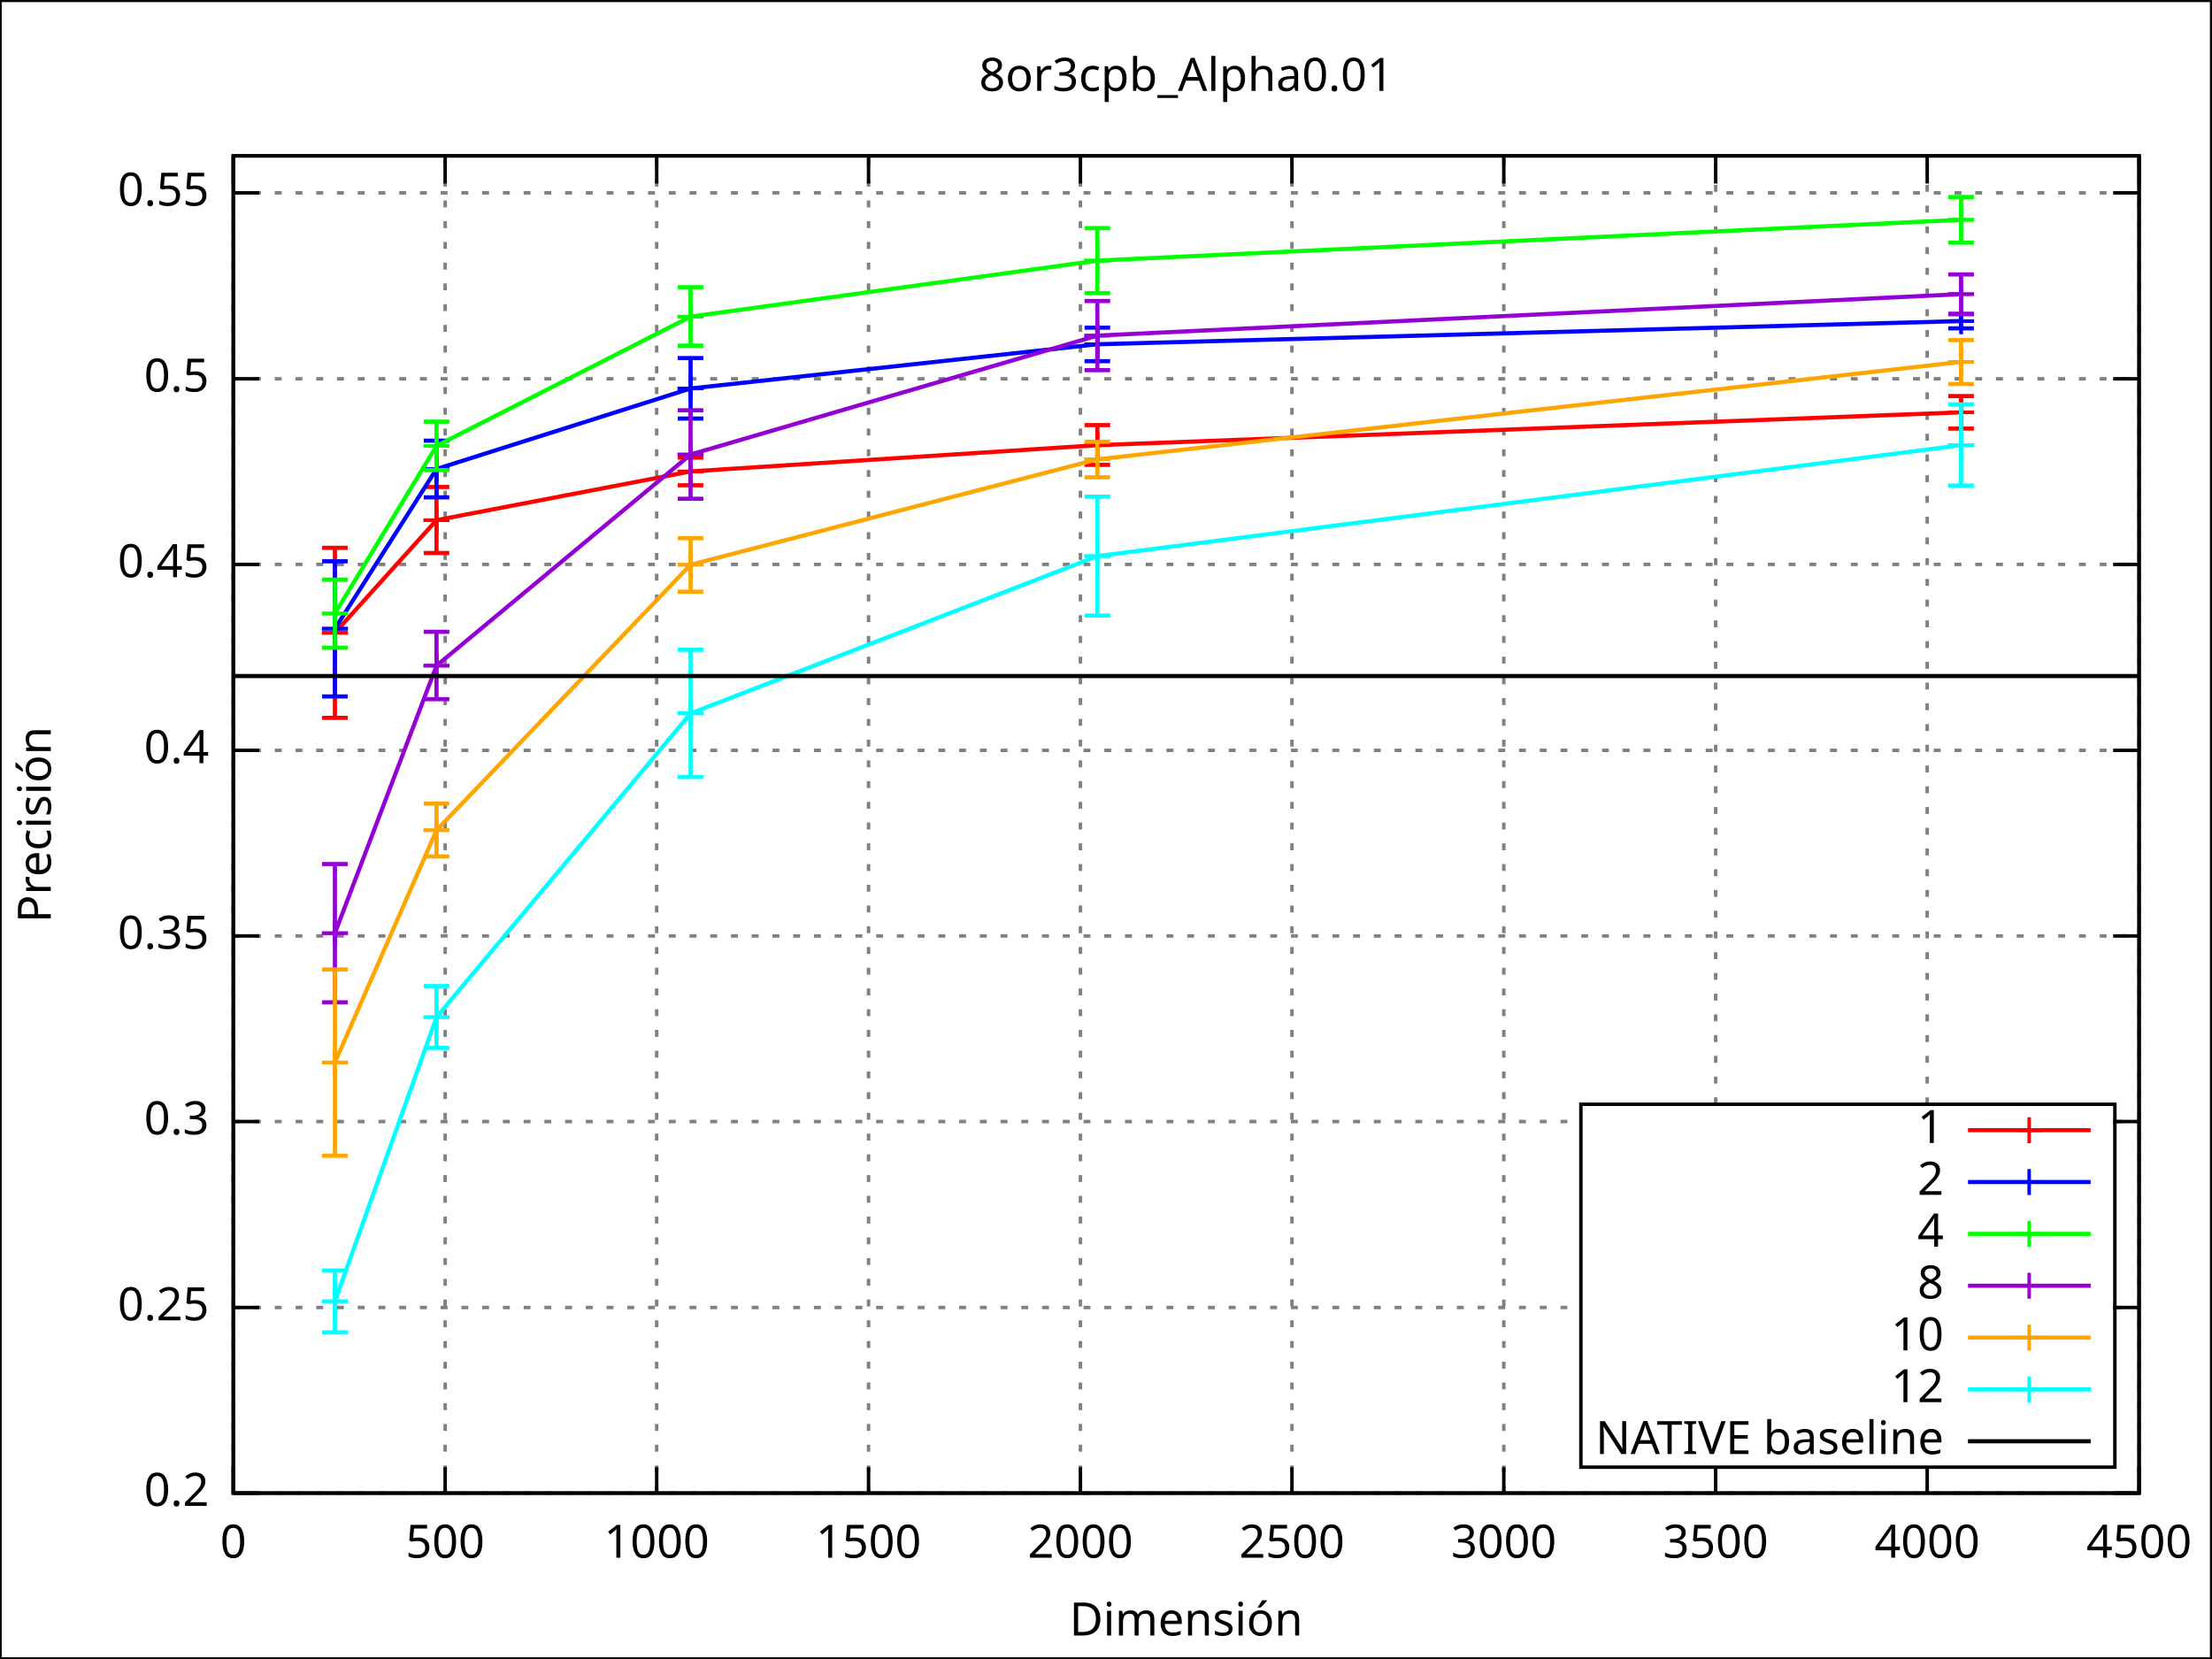
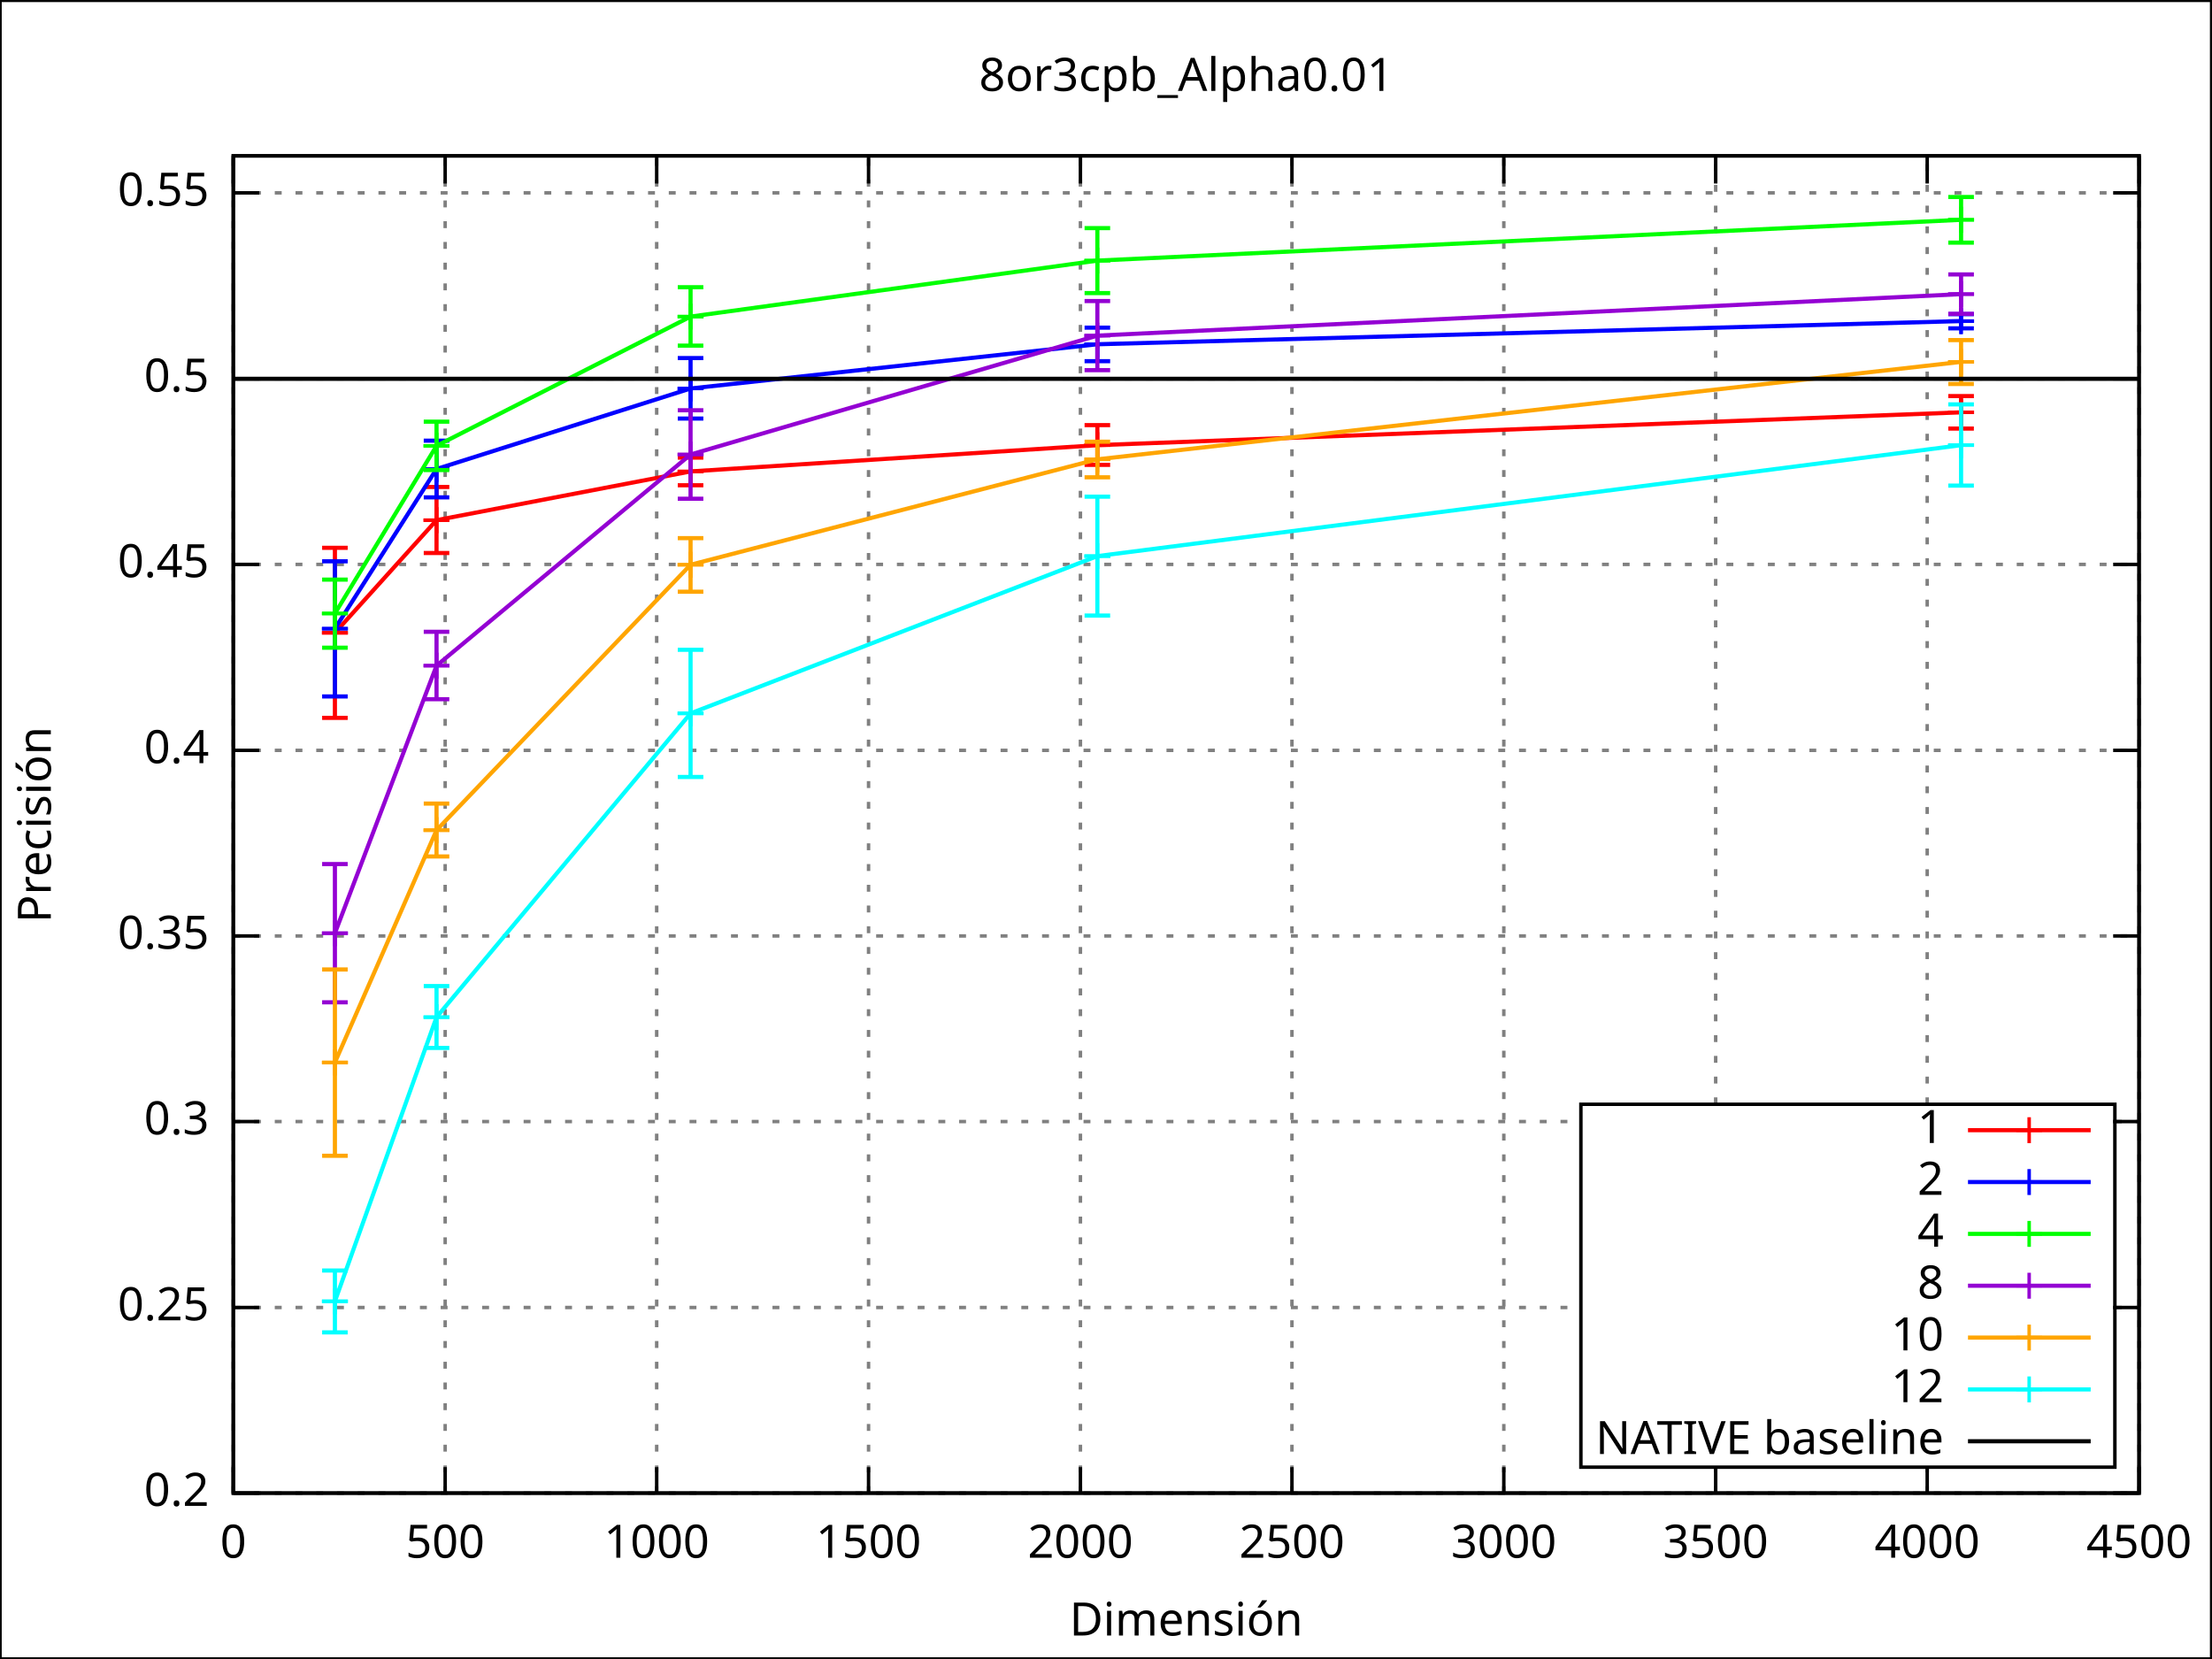
<svg xmlns="http://www.w3.org/2000/svg" xmlns:xlink="http://www.w3.org/1999/xlink" width="640" height="480" viewBox="0 0 640 480">
  <g id="gnuplot_canvas">
    <rect x="0" y="0" width="640" height="480" fill="none" />
    <defs>
      <circle id="gpDot" r="0.5" stroke-width="0.5" />
      <path id="gpPt0" stroke-width="0.267" stroke="currentColor" d="M-1,0 h2 M0,-1 v2" />
      <path id="gpPt1" stroke-width="0.267" stroke="currentColor" d="M-1,-1 L1,1 M1,-1 L-1,1" />
      <path id="gpPt2" stroke-width="0.267" stroke="currentColor" d="M-1,0 L1,0 M0,-1 L0,1 M-1,-1 L1,1 M-1,1 L1,-1" />
      <rect id="gpPt3" stroke-width="0.267" stroke="currentColor" x="-1" y="-1" width="2" height="2" />
      <rect id="gpPt4" stroke-width="0.267" stroke="currentColor" fill="currentColor" x="-1" y="-1" width="2" height="2" />
      <circle id="gpPt5" stroke-width="0.267" stroke="currentColor" cx="0" cy="0" r="1" />
      <use xlink:href="#gpPt5" id="gpPt6" fill="currentColor" stroke="none" />
      <path id="gpPt7" stroke-width="0.267" stroke="currentColor" d="M0,-1.33 L-1.33,0.67 L1.33,0.67 z" />
      <use xlink:href="#gpPt7" id="gpPt8" fill="currentColor" stroke="none" />
      <use xlink:href="#gpPt7" id="gpPt9" stroke="currentColor" transform="rotate(180)" />
      <use xlink:href="#gpPt9" id="gpPt10" fill="currentColor" stroke="none" />
      <use xlink:href="#gpPt3" id="gpPt11" stroke="currentColor" transform="rotate(45)" />
      <use xlink:href="#gpPt11" id="gpPt12" fill="currentColor" stroke="none" />
    </defs>
    <g style="fill:none; color:white; stroke:currentColor; stroke-width:1.00; stroke-linecap:butt; stroke-linejoin:miter">
</g>
    <g style="fill:none; color:black; stroke:currentColor; stroke-width:1.00; stroke-linecap:butt; stroke-linejoin:miter">
      <g style="stroke:none; shape-rendering:crispEdges">
        <polygon fill="rgb(255, 255, 255)" points="0.0,480.0 639.9,480.0 639.9,0.1 0.0,0.1 " />
      </g>
      <path stroke="black" d="M0.0,480.0 L0.0,0.1 L639.9,0.1 L639.9,480.0 L0.0,480.0  h0.01" />
    </g>
    <g style="fill:none; color:gray; stroke:currentColor; stroke-width:1.00; stroke-linecap:butt; stroke-linejoin:miter">
      <path stroke="gray" stroke-dasharray=" 2,4" class="gridline" d="M67.5,432.0 L618.9,432.0  h0.01" />
    </g>
    <g style="fill:none; color:black; stroke:currentColor; stroke-width:1.00; stroke-linecap:butt; stroke-linejoin:miter">
      <path stroke="black" d="M67.5,432.0 L75.0,432.0 M618.9,432.0 L611.4,432.0  h0.01" />
      <g transform="translate(60.5,435.7)" style="stroke:none; fill:black; font-family:Verdana; font-size:10.00pt; text-anchor:end">
        <text> 0.2</text>
      </g>
    </g>
    <g style="fill:none; color:gray; stroke:currentColor; stroke-width:1.00; stroke-linecap:butt; stroke-linejoin:miter">
      <path stroke="gray" stroke-dasharray=" 2,4" class="gridline" d="M67.5,378.3 L457.4,378.3 M611.9,378.3 L618.9,378.3  h0.01" />
    </g>
    <g style="fill:none; color:black; stroke:currentColor; stroke-width:1.00; stroke-linecap:butt; stroke-linejoin:miter">
      <path stroke="black" d="M67.5,378.3 L75.0,378.3 M618.9,378.3 L611.4,378.3  h0.01" />
      <g transform="translate(60.5,382.0)" style="stroke:none; fill:black; font-family:Verdana; font-size:10.00pt; text-anchor:end">
        <text> 0.25</text>
      </g>
    </g>
    <g style="fill:none; color:gray; stroke:currentColor; stroke-width:1.00; stroke-linecap:butt; stroke-linejoin:miter">
      <path stroke="gray" stroke-dasharray=" 2,4" class="gridline" d="M67.5,324.5 L457.4,324.5 M611.9,324.5 L618.9,324.5  h0.01" />
    </g>
    <g style="fill:none; color:black; stroke:currentColor; stroke-width:1.00; stroke-linecap:butt; stroke-linejoin:miter">
      <path stroke="black" d="M67.5,324.5 L75.0,324.5 M618.9,324.5 L611.4,324.5  h0.01" />
      <g transform="translate(60.5,328.2)" style="stroke:none; fill:black; font-family:Verdana; font-size:10.00pt; text-anchor:end">
        <text> 0.3</text>
      </g>
    </g>
    <g style="fill:none; color:gray; stroke:currentColor; stroke-width:1.00; stroke-linecap:butt; stroke-linejoin:miter">
      <path stroke="gray" stroke-dasharray=" 2,4" class="gridline" d="M67.5,270.8 L618.9,270.8  h0.01" />
    </g>
    <g style="fill:none; color:black; stroke:currentColor; stroke-width:1.00; stroke-linecap:butt; stroke-linejoin:miter">
      <path stroke="black" d="M67.5,270.8 L75.0,270.8 M618.9,270.8 L611.4,270.8  h0.01" />
      <g transform="translate(60.5,274.5)" style="stroke:none; fill:black; font-family:Verdana; font-size:10.00pt; text-anchor:end">
        <text> 0.35</text>
      </g>
    </g>
    <g style="fill:none; color:gray; stroke:currentColor; stroke-width:1.00; stroke-linecap:butt; stroke-linejoin:miter">
      <path stroke="gray" stroke-dasharray=" 2,4" class="gridline" d="M67.5,217.1 L618.9,217.1  h0.01" />
    </g>
    <g style="fill:none; color:black; stroke:currentColor; stroke-width:1.00; stroke-linecap:butt; stroke-linejoin:miter">
      <path stroke="black" d="M67.5,217.1 L75.0,217.1 M618.9,217.1 L611.4,217.1  h0.01" />
      <g transform="translate(60.5,220.8)" style="stroke:none; fill:black; font-family:Verdana; font-size:10.00pt; text-anchor:end">
        <text> 0.4</text>
      </g>
    </g>
    <g style="fill:none; color:gray; stroke:currentColor; stroke-width:1.00; stroke-linecap:butt; stroke-linejoin:miter">
      <path stroke="gray" stroke-dasharray=" 2,4" class="gridline" d="M67.5,163.3 L618.9,163.3  h0.01" />
    </g>
    <g style="fill:none; color:black; stroke:currentColor; stroke-width:1.00; stroke-linecap:butt; stroke-linejoin:miter">
      <path stroke="black" d="M67.5,163.3 L75.0,163.3 M618.9,163.3 L611.4,163.3  h0.01" />
      <g transform="translate(60.5,167.0)" style="stroke:none; fill:black; font-family:Verdana; font-size:10.00pt; text-anchor:end">
        <text> 0.45</text>
      </g>
    </g>
    <g style="fill:none; color:gray; stroke:currentColor; stroke-width:1.00; stroke-linecap:butt; stroke-linejoin:miter">
      <path stroke="gray" stroke-dasharray=" 2,4" class="gridline" d="M67.5,109.6 L618.9,109.6  h0.01" />
    </g>
    <g style="fill:none; color:black; stroke:currentColor; stroke-width:1.00; stroke-linecap:butt; stroke-linejoin:miter">
      <path stroke="black" d="M67.5,109.6 L75.0,109.6 M618.9,109.6 L611.4,109.6  h0.01" />
      <g transform="translate(60.5,113.3)" style="stroke:none; fill:black; font-family:Verdana; font-size:10.00pt; text-anchor:end">
        <text> 0.5</text>
      </g>
    </g>
    <g style="fill:none; color:gray; stroke:currentColor; stroke-width:1.00; stroke-linecap:butt; stroke-linejoin:miter">
      <path stroke="gray" stroke-dasharray=" 2,4" class="gridline" d="M67.5,55.8 L618.9,55.8  h0.01" />
    </g>
    <g style="fill:none; color:black; stroke:currentColor; stroke-width:1.00; stroke-linecap:butt; stroke-linejoin:miter">
      <path stroke="black" d="M67.5,55.8 L75.0,55.8 M618.9,55.8 L611.4,55.8  h0.01" />
      <g transform="translate(60.5,59.5)" style="stroke:none; fill:black; font-family:Verdana; font-size:10.00pt; text-anchor:end">
        <text> 0.55</text>
      </g>
    </g>
    <g style="fill:none; color:gray; stroke:currentColor; stroke-width:1.00; stroke-linecap:butt; stroke-linejoin:miter">
      <path stroke="gray" stroke-dasharray=" 2,4" class="gridline" d="M67.5,432.0 L67.5,45.1  h0.01" />
    </g>
    <g style="fill:none; color:black; stroke:currentColor; stroke-width:1.00; stroke-linecap:butt; stroke-linejoin:miter">
      <path stroke="black" d="M67.5,432.0 L67.5,424.5 M67.5,45.1 L67.5,52.6  h0.01" />
      <g transform="translate(67.5,450.7)" style="stroke:none; fill:black; font-family:Verdana; font-size:10.00pt; text-anchor:middle">
        <text> 0</text>
      </g>
    </g>
    <g style="fill:none; color:gray; stroke:currentColor; stroke-width:1.00; stroke-linecap:butt; stroke-linejoin:miter">
      <path stroke="gray" stroke-dasharray=" 2,4" class="gridline" d="M128.8,432.0 L128.8,45.1  h0.01" />
    </g>
    <g style="fill:none; color:black; stroke:currentColor; stroke-width:1.00; stroke-linecap:butt; stroke-linejoin:miter">
      <path stroke="black" d="M128.8,432.0 L128.8,424.5 M128.8,45.1 L128.8,52.6  h0.01" />
      <g transform="translate(128.8,450.7)" style="stroke:none; fill:black; font-family:Verdana; font-size:10.00pt; text-anchor:middle">
        <text> 500</text>
      </g>
    </g>
    <g style="fill:none; color:gray; stroke:currentColor; stroke-width:1.00; stroke-linecap:butt; stroke-linejoin:miter">
      <path stroke="gray" stroke-dasharray=" 2,4" class="gridline" d="M190.0,432.0 L190.0,45.1  h0.01" />
    </g>
    <g style="fill:none; color:black; stroke:currentColor; stroke-width:1.00; stroke-linecap:butt; stroke-linejoin:miter">
      <path stroke="black" d="M190.0,432.0 L190.0,424.5 M190.0,45.1 L190.0,52.6  h0.01" />
      <g transform="translate(190.0,450.7)" style="stroke:none; fill:black; font-family:Verdana; font-size:10.00pt; text-anchor:middle">
        <text> 1000</text>
      </g>
    </g>
    <g style="fill:none; color:gray; stroke:currentColor; stroke-width:1.00; stroke-linecap:butt; stroke-linejoin:miter">
      <path stroke="gray" stroke-dasharray=" 2,4" class="gridline" d="M251.3,432.0 L251.3,45.1  h0.01" />
    </g>
    <g style="fill:none; color:black; stroke:currentColor; stroke-width:1.00; stroke-linecap:butt; stroke-linejoin:miter">
      <path stroke="black" d="M251.3,432.0 L251.3,424.5 M251.3,45.1 L251.3,52.6  h0.01" />
      <g transform="translate(251.3,450.7)" style="stroke:none; fill:black; font-family:Verdana; font-size:10.00pt; text-anchor:middle">
        <text> 1500</text>
      </g>
    </g>
    <g style="fill:none; color:gray; stroke:currentColor; stroke-width:1.00; stroke-linecap:butt; stroke-linejoin:miter">
      <path stroke="gray" stroke-dasharray=" 2,4" class="gridline" d="M312.6,432.0 L312.6,45.1  h0.01" />
    </g>
    <g style="fill:none; color:black; stroke:currentColor; stroke-width:1.00; stroke-linecap:butt; stroke-linejoin:miter">
      <path stroke="black" d="M312.6,432.0 L312.6,424.5 M312.6,45.1 L312.6,52.6  h0.01" />
      <g transform="translate(312.6,450.7)" style="stroke:none; fill:black; font-family:Verdana; font-size:10.00pt; text-anchor:middle">
        <text> 2000</text>
      </g>
    </g>
    <g style="fill:none; color:gray; stroke:currentColor; stroke-width:1.00; stroke-linecap:butt; stroke-linejoin:miter">
      <path stroke="gray" stroke-dasharray=" 2,4" class="gridline" d="M373.8,432.0 L373.8,45.1  h0.01" />
    </g>
    <g style="fill:none; color:black; stroke:currentColor; stroke-width:1.00; stroke-linecap:butt; stroke-linejoin:miter">
      <path stroke="black" d="M373.8,432.0 L373.8,424.5 M373.8,45.1 L373.8,52.6  h0.01" />
      <g transform="translate(373.8,450.7)" style="stroke:none; fill:black; font-family:Verdana; font-size:10.00pt; text-anchor:middle">
        <text> 2500</text>
      </g>
    </g>
    <g style="fill:none; color:gray; stroke:currentColor; stroke-width:1.00; stroke-linecap:butt; stroke-linejoin:miter">
      <path stroke="gray" stroke-dasharray=" 2,4" class="gridline" d="M435.1,432.0 L435.1,45.1  h0.01" />
    </g>
    <g style="fill:none; color:black; stroke:currentColor; stroke-width:1.00; stroke-linecap:butt; stroke-linejoin:miter">
      <path stroke="black" d="M435.1,432.0 L435.1,424.5 M435.1,45.1 L435.1,52.6  h0.01" />
      <g transform="translate(435.1,450.7)" style="stroke:none; fill:black; font-family:Verdana; font-size:10.00pt; text-anchor:middle">
        <text> 3000</text>
      </g>
    </g>
    <g style="fill:none; color:gray; stroke:currentColor; stroke-width:1.00; stroke-linecap:butt; stroke-linejoin:miter">
      <path stroke="gray" stroke-dasharray=" 2,4" class="gridline" d="M496.4,432.0 L496.4,424.5 M496.4,319.5 L496.4,45.1  h0.01" />
    </g>
    <g style="fill:none; color:black; stroke:currentColor; stroke-width:1.00; stroke-linecap:butt; stroke-linejoin:miter">
      <path stroke="black" d="M496.4,432.0 L496.4,424.5 M496.4,45.1 L496.4,52.6  h0.01" />
      <g transform="translate(496.4,450.7)" style="stroke:none; fill:black; font-family:Verdana; font-size:10.00pt; text-anchor:middle">
        <text> 3500</text>
      </g>
    </g>
    <g style="fill:none; color:gray; stroke:currentColor; stroke-width:1.00; stroke-linecap:butt; stroke-linejoin:miter">
      <path stroke="gray" stroke-dasharray=" 2,4" class="gridline" d="M557.6,432.0 L557.6,424.5 M557.6,319.5 L557.6,45.1  h0.01" />
    </g>
    <g style="fill:none; color:black; stroke:currentColor; stroke-width:1.00; stroke-linecap:butt; stroke-linejoin:miter">
      <path stroke="black" d="M557.6,432.0 L557.6,424.5 M557.6,45.1 L557.6,52.6  h0.01" />
      <g transform="translate(557.6,450.7)" style="stroke:none; fill:black; font-family:Verdana; font-size:10.00pt; text-anchor:middle">
        <text> 4000</text>
      </g>
    </g>
    <g style="fill:none; color:gray; stroke:currentColor; stroke-width:1.00; stroke-linecap:butt; stroke-linejoin:miter">
      <path stroke="gray" stroke-dasharray=" 2,4" class="gridline" d="M618.9,432.0 L618.9,45.1  h0.01" />
    </g>
    <g style="fill:none; color:black; stroke:currentColor; stroke-width:1.00; stroke-linecap:butt; stroke-linejoin:miter">
      <path stroke="black" d="M618.9,432.0 L618.9,424.5 M618.9,45.1 L618.9,52.6  h0.01" />
      <g transform="translate(618.9,450.7)" style="stroke:none; fill:black; font-family:Verdana; font-size:10.00pt; text-anchor:middle">
        <text> 4500</text>
      </g>
      <path stroke="black" d="M67.5,45.1 L67.5,432.0 L618.9,432.0 L618.9,45.1 L67.5,45.1 Z  h0.01" />
      <g transform="translate(14.7,238.6) rotate(270)" style="stroke:none; fill:black; font-family:Verdana; font-size:10.00pt; text-anchor:middle">
        <text>Precisión</text>
      </g>
      <g transform="translate(343.2,473.2)" style="stroke:none; fill:black; font-family:Verdana; font-size:10.00pt; text-anchor:middle">
        <text>Dimensión</text>
      </g>
      <g transform="translate(343.2,26.3)" style="stroke:none; fill:black; font-family:Verdana; font-size:10.00pt; text-anchor:middle">
        <text>8or3cpb_Alpha0.01</text>
      </g>
      <path stroke="black" d="M457.4,424.5 L457.4,319.5 L611.9,319.5 L611.9,424.5 L457.4,424.5 Z  h0.01" />
    </g>
    <g id="gnuplot_plot_1">
      <g style="fill:none; color:white; stroke:black; stroke-width:1.20; stroke-linecap:butt; stroke-linejoin:miter">
</g>
      <g style="fill:none; color:red; stroke:currentColor; stroke-width:1.20; stroke-linecap:butt; stroke-linejoin:miter">
        <g transform="translate(562.4,330.7)" style="stroke:none; fill:black; font-family:Verdana; font-size:10.00pt; text-anchor:end">
          <text>1</text>
        </g>
        <path stroke="rgb(255,   0,   0)" d="M569.4,327.0 L604.9,327.0 M96.9,183.1 L126.3,150.5 L199.8,136.4 L317.5,128.8 L567.4,119.3  h0.01" />
        <use xlink:href="#gpPt0" transform="translate(96.9,183.1) scale(3.75)" color="rgb(255,   0,   0)" />
        <use xlink:href="#gpPt0" transform="translate(126.3,150.5) scale(3.75)" color="rgb(255,   0,   0)" />
        <use xlink:href="#gpPt0" transform="translate(199.8,136.4) scale(3.75)" color="rgb(255,   0,   0)" />
        <use xlink:href="#gpPt0" transform="translate(317.5,128.8) scale(3.75)" color="rgb(255,   0,   0)" />
        <use xlink:href="#gpPt0" transform="translate(567.4,119.3) scale(3.75)" color="rgb(255,   0,   0)" />
        <use xlink:href="#gpPt0" transform="translate(587.1,327.0) scale(3.75)" color="rgb(255,   0,   0)" />
      </g>
    </g>
    <g id="gnuplot_plot_2">
      <g style="fill:none; color:red; stroke:currentColor; stroke-width:1.20; stroke-linecap:butt; stroke-linejoin:miter">
        <path stroke="rgb(255,   0,   0)" d="M96.9,207.7 L96.9,158.5 M93.2,207.7 L100.6,207.7 M93.2,158.5 L100.6,158.5 M126.3,160.0 L126.3,140.9    M122.6,160.0 L130.0,160.0 M122.6,140.9 L130.0,140.9 M199.8,140.4 L199.8,132.4 M196.1,140.4 L203.5,140.4    M196.1,132.4 L203.5,132.4 M317.5,134.5 L317.5,123.0 M313.8,134.5 L321.2,134.5 M313.8,123.0 L321.2,123.0    M567.4,124.0 L567.4,114.6 M563.7,124.0 L571.1,124.0 M563.7,114.6 L571.1,114.6  h0.01" />
        <use xlink:href="#gpPt0" transform="translate(96.9,183.1) scale(3.75)" color="rgb(255,   0,   0)" />
        <use xlink:href="#gpPt0" transform="translate(126.3,150.5) scale(3.75)" color="rgb(255,   0,   0)" />
        <use xlink:href="#gpPt0" transform="translate(199.8,136.4) scale(3.75)" color="rgb(255,   0,   0)" />
        <use xlink:href="#gpPt0" transform="translate(317.5,128.8) scale(3.75)" color="rgb(255,   0,   0)" />
        <use xlink:href="#gpPt0" transform="translate(567.4,119.3) scale(3.75)" color="rgb(255,   0,   0)" />
      </g>
    </g>
    <g id="gnuplot_plot_3">
      <g style="fill:none; color:red; stroke:currentColor; stroke-width:1.20; stroke-linecap:butt; stroke-linejoin:miter">
        <g transform="translate(562.4,345.7)" style="stroke:none; fill:black; font-family:Verdana; font-size:10.00pt; text-anchor:end">
          <text>2</text>
        </g>
        <path stroke="rgb(  0,   0, 255)" d="M569.4,342.0 L604.9,342.0 M96.9,181.9 L126.3,135.7 L199.8,112.4 L317.5,99.6 L567.4,92.9  h0.01" />
        <use xlink:href="#gpPt0" transform="translate(96.9,181.9) scale(3.75)" color="rgb(  0,   0, 255)" />
        <use xlink:href="#gpPt0" transform="translate(126.3,135.7) scale(3.75)" color="rgb(  0,   0, 255)" />
        <use xlink:href="#gpPt0" transform="translate(199.8,112.4) scale(3.75)" color="rgb(  0,   0, 255)" />
        <use xlink:href="#gpPt0" transform="translate(317.5,99.6) scale(3.75)" color="rgb(  0,   0, 255)" />
        <use xlink:href="#gpPt0" transform="translate(567.4,92.9) scale(3.75)" color="rgb(  0,   0, 255)" />
        <use xlink:href="#gpPt0" transform="translate(587.1,342.0) scale(3.75)" color="rgb(  0,   0, 255)" />
      </g>
    </g>
    <g id="gnuplot_plot_4">
      <g style="fill:none; color:red; stroke:currentColor; stroke-width:1.20; stroke-linecap:butt; stroke-linejoin:miter">
        <path stroke="rgb(  0,   0, 255)" d="M96.9,201.5 L96.9,162.4 M93.2,201.5 L100.6,201.5 M93.2,162.4 L100.6,162.4 M126.3,143.9 L126.3,127.5    M122.6,143.9 L130.0,143.9 M122.6,127.5 L130.0,127.5 M199.8,121.1 L199.8,103.6 M196.1,121.1 L203.5,121.1    M196.1,103.6 L203.5,103.6 M317.5,104.5 L317.5,94.8 M313.8,104.5 L321.2,104.5 M313.8,94.8 L321.2,94.8    M567.4,95.0 L567.4,90.9 M563.7,95.0 L571.1,95.0 M563.7,90.9 L571.1,90.9  h0.01" />
        <use xlink:href="#gpPt0" transform="translate(96.9,181.9) scale(3.75)" color="rgb(  0,   0, 255)" />
        <use xlink:href="#gpPt0" transform="translate(126.3,135.7) scale(3.75)" color="rgb(  0,   0, 255)" />
        <use xlink:href="#gpPt0" transform="translate(199.8,112.4) scale(3.75)" color="rgb(  0,   0, 255)" />
        <use xlink:href="#gpPt0" transform="translate(317.5,99.6) scale(3.75)" color="rgb(  0,   0, 255)" />
        <use xlink:href="#gpPt0" transform="translate(567.4,92.9) scale(3.75)" color="rgb(  0,   0, 255)" />
      </g>
    </g>
    <g id="gnuplot_plot_5">
      <g style="fill:none; color:red; stroke:currentColor; stroke-width:1.20; stroke-linecap:butt; stroke-linejoin:miter">
        <g transform="translate(562.4,360.7)" style="stroke:none; fill:black; font-family:Verdana; font-size:10.00pt; text-anchor:end">
          <text>4</text>
        </g>
        <path stroke="rgb(  0, 255,   0)" d="M569.4,357.0 L604.9,357.0 M96.9,177.5 L126.3,129.0 L199.8,91.6 L317.5,75.4 L567.4,63.6  h0.01" />
        <use xlink:href="#gpPt0" transform="translate(96.9,177.5) scale(3.75)" color="rgb(  0, 255,   0)" />
        <use xlink:href="#gpPt0" transform="translate(126.3,129.0) scale(3.75)" color="rgb(  0, 255,   0)" />
        <use xlink:href="#gpPt0" transform="translate(199.8,91.6) scale(3.75)" color="rgb(  0, 255,   0)" />
        <use xlink:href="#gpPt0" transform="translate(317.5,75.4) scale(3.75)" color="rgb(  0, 255,   0)" />
        <use xlink:href="#gpPt0" transform="translate(567.4,63.6) scale(3.75)" color="rgb(  0, 255,   0)" />
        <use xlink:href="#gpPt0" transform="translate(587.1,357.0) scale(3.75)" color="rgb(  0, 255,   0)" />
      </g>
    </g>
    <g id="gnuplot_plot_6">
      <g style="fill:none; color:red; stroke:currentColor; stroke-width:1.20; stroke-linecap:butt; stroke-linejoin:miter">
        <path stroke="rgb(  0, 255,   0)" d="M96.9,187.4 L96.9,167.7 M93.2,187.4 L100.6,187.4 M93.2,167.7 L100.6,167.7 M126.3,136.0 L126.3,122.0    M122.6,136.0 L130.0,136.0 M122.6,122.0 L130.0,122.0 M199.8,100.0 L199.8,83.1 M196.1,100.0 L203.5,100.0    M196.1,83.1 L203.5,83.1 M317.5,84.8 L317.5,66.0 M313.8,84.8 L321.2,84.8 M313.8,66.0 L321.2,66.0    M567.4,70.2 L567.4,57.0 M563.7,70.2 L571.1,70.2 M563.7,57.0 L571.1,57.0  h0.01" />
        <use xlink:href="#gpPt0" transform="translate(96.9,177.5) scale(3.75)" color="rgb(  0, 255,   0)" />
        <use xlink:href="#gpPt0" transform="translate(126.3,129.0) scale(3.75)" color="rgb(  0, 255,   0)" />
        <use xlink:href="#gpPt0" transform="translate(199.8,91.6) scale(3.75)" color="rgb(  0, 255,   0)" />
        <use xlink:href="#gpPt0" transform="translate(317.5,75.4) scale(3.75)" color="rgb(  0, 255,   0)" />
        <use xlink:href="#gpPt0" transform="translate(567.4,63.6) scale(3.75)" color="rgb(  0, 255,   0)" />
      </g>
    </g>
    <g id="gnuplot_plot_7">
      <g style="fill:none; color:red; stroke:currentColor; stroke-width:1.20; stroke-linecap:butt; stroke-linejoin:miter">
        <g transform="translate(562.4,375.7)" style="stroke:none; fill:black; font-family:Verdana; font-size:10.00pt; text-anchor:end">
          <text>8</text>
        </g>
        <path stroke="rgb(148,   0, 211)" d="M569.4,372.0 L604.9,372.0 M96.9,270.0 L126.3,192.6 L199.8,131.5 L317.5,97.1 L567.4,85.1  h0.01" />
        <use xlink:href="#gpPt0" transform="translate(96.9,270.0) scale(3.75)" color="rgb(148,   0, 211)" />
        <use xlink:href="#gpPt0" transform="translate(126.3,192.6) scale(3.75)" color="rgb(148,   0, 211)" />
        <use xlink:href="#gpPt0" transform="translate(199.8,131.5) scale(3.75)" color="rgb(148,   0, 211)" />
        <use xlink:href="#gpPt0" transform="translate(317.5,97.1) scale(3.75)" color="rgb(148,   0, 211)" />
        <use xlink:href="#gpPt0" transform="translate(567.4,85.1) scale(3.75)" color="rgb(148,   0, 211)" />
        <use xlink:href="#gpPt0" transform="translate(587.1,372.0) scale(3.75)" color="rgb(148,   0, 211)" />
      </g>
    </g>
    <g id="gnuplot_plot_8">
      <g style="fill:none; color:red; stroke:currentColor; stroke-width:1.20; stroke-linecap:butt; stroke-linejoin:miter">
        <path stroke="rgb(148,   0, 211)" d="M96.9,290.0 L96.9,250.0 M93.2,290.0 L100.6,290.0 M93.2,250.0 L100.6,250.0 M126.3,202.3 L126.3,182.8    M122.6,202.3 L130.0,202.3 M122.6,182.8 L130.0,182.8 M199.8,144.3 L199.8,118.7 M196.1,144.3 L203.5,144.3    M196.1,118.7 L203.5,118.7 M317.5,107.1 L317.5,87.1 M313.8,107.1 L321.2,107.1 M313.8,87.1 L321.2,87.1    M567.4,90.8 L567.4,79.4 M563.7,90.8 L571.1,90.8 M563.7,79.4 L571.1,79.4  h0.01" />
        <use xlink:href="#gpPt0" transform="translate(96.9,270.0) scale(3.75)" color="rgb(148,   0, 211)" />
        <use xlink:href="#gpPt0" transform="translate(126.3,192.6) scale(3.75)" color="rgb(148,   0, 211)" />
        <use xlink:href="#gpPt0" transform="translate(199.8,131.5) scale(3.75)" color="rgb(148,   0, 211)" />
        <use xlink:href="#gpPt0" transform="translate(317.5,97.1) scale(3.75)" color="rgb(148,   0, 211)" />
        <use xlink:href="#gpPt0" transform="translate(567.4,85.1) scale(3.75)" color="rgb(148,   0, 211)" />
      </g>
    </g>
    <g id="gnuplot_plot_9">
      <g style="fill:none; color:red; stroke:currentColor; stroke-width:1.20; stroke-linecap:butt; stroke-linejoin:miter">
        <g transform="translate(562.4,390.7)" style="stroke:none; fill:black; font-family:Verdana; font-size:10.00pt; text-anchor:end">
          <text>10</text>
        </g>
        <path stroke="rgb(255, 165,   0)" d="M569.4,387.0 L604.9,387.0 M96.9,307.4 L126.3,240.2 L199.8,163.4 L317.5,132.9 L567.4,104.7  h0.01" />
        <use xlink:href="#gpPt0" transform="translate(96.9,307.4) scale(3.75)" color="rgb(255, 165,   0)" />
        <use xlink:href="#gpPt0" transform="translate(126.3,240.2) scale(3.75)" color="rgb(255, 165,   0)" />
        <use xlink:href="#gpPt0" transform="translate(199.8,163.4) scale(3.75)" color="rgb(255, 165,   0)" />
        <use xlink:href="#gpPt0" transform="translate(317.5,132.9) scale(3.75)" color="rgb(255, 165,   0)" />
        <use xlink:href="#gpPt0" transform="translate(567.4,104.7) scale(3.75)" color="rgb(255, 165,   0)" />
        <use xlink:href="#gpPt0" transform="translate(587.1,387.0) scale(3.75)" color="rgb(255, 165,   0)" />
      </g>
    </g>
    <g id="gnuplot_plot_10">
      <g style="fill:none; color:red; stroke:currentColor; stroke-width:1.20; stroke-linecap:butt; stroke-linejoin:miter">
        <path stroke="rgb(255, 165,   0)" d="M96.9,334.4 L96.9,280.5 M93.2,334.4 L100.6,334.4 M93.2,280.5 L100.6,280.5 M126.3,247.8 L126.3,232.5    M122.6,247.8 L130.0,247.8 M122.6,232.5 L130.0,232.5 M199.8,171.2 L199.8,155.7 M196.1,171.2 L203.5,171.2    M196.1,155.7 L203.5,155.7 M317.5,138.1 L317.5,127.8 M313.8,138.1 L321.2,138.1 M313.8,127.8 L321.2,127.8    M567.4,111.1 L567.4,98.4 M563.7,111.1 L571.1,111.1 M563.7,98.4 L571.1,98.4  h0.01" />
        <use xlink:href="#gpPt0" transform="translate(96.9,307.4) scale(3.75)" color="rgb(255, 165,   0)" />
        <use xlink:href="#gpPt0" transform="translate(126.3,240.2) scale(3.75)" color="rgb(255, 165,   0)" />
        <use xlink:href="#gpPt0" transform="translate(199.8,163.4) scale(3.75)" color="rgb(255, 165,   0)" />
        <use xlink:href="#gpPt0" transform="translate(317.5,132.9) scale(3.75)" color="rgb(255, 165,   0)" />
        <use xlink:href="#gpPt0" transform="translate(567.4,104.7) scale(3.75)" color="rgb(255, 165,   0)" />
      </g>
    </g>
    <g id="gnuplot_plot_11">
      <g style="fill:none; color:red; stroke:currentColor; stroke-width:1.20; stroke-linecap:butt; stroke-linejoin:miter">
        <g transform="translate(562.4,405.7)" style="stroke:none; fill:black; font-family:Verdana; font-size:10.00pt; text-anchor:end">
          <text>12</text>
        </g>
        <path stroke="rgb(  0, 255, 255)" d="M569.4,402.0 L604.9,402.0 M96.9,376.5 L126.3,294.3 L199.8,206.4 L317.5,160.9 L567.4,128.8  h0.01" />
        <use xlink:href="#gpPt0" transform="translate(96.9,376.5) scale(3.75)" color="rgb(  0, 255, 255)" />
        <use xlink:href="#gpPt0" transform="translate(126.3,294.3) scale(3.75)" color="rgb(  0, 255, 255)" />
        <use xlink:href="#gpPt0" transform="translate(199.8,206.4) scale(3.75)" color="rgb(  0, 255, 255)" />
        <use xlink:href="#gpPt0" transform="translate(317.5,160.9) scale(3.75)" color="rgb(  0, 255, 255)" />
        <use xlink:href="#gpPt0" transform="translate(567.4,128.8) scale(3.75)" color="rgb(  0, 255, 255)" />
        <use xlink:href="#gpPt0" transform="translate(587.1,402.0) scale(3.75)" color="rgb(  0, 255, 255)" />
      </g>
    </g>
    <g id="gnuplot_plot_12">
      <g style="fill:none; color:red; stroke:currentColor; stroke-width:1.20; stroke-linecap:butt; stroke-linejoin:miter">
        <path stroke="rgb(  0, 255, 255)" d="M96.9,385.5 L96.9,367.6 M93.2,385.5 L100.6,385.5 M93.2,367.6 L100.6,367.6 M126.3,303.2 L126.3,285.3    M122.6,303.2 L130.0,303.2 M122.6,285.3 L130.0,285.3 M199.8,224.8 L199.8,188.0 M196.1,224.8 L203.5,224.8    M196.1,188.0 L203.5,188.0 M317.5,178.1 L317.5,143.7 M313.8,178.1 L321.2,178.1 M313.8,143.7 L321.2,143.7    M567.4,140.5 L567.4,117.0 M563.7,140.5 L571.1,140.5 M563.7,117.0 L571.1,117.0  h0.01" />
        <use xlink:href="#gpPt0" transform="translate(96.9,376.5) scale(3.75)" color="rgb(  0, 255, 255)" />
        <use xlink:href="#gpPt0" transform="translate(126.3,294.3) scale(3.75)" color="rgb(  0, 255, 255)" />
        <use xlink:href="#gpPt0" transform="translate(199.8,206.4) scale(3.75)" color="rgb(  0, 255, 255)" />
        <use xlink:href="#gpPt0" transform="translate(317.5,160.9) scale(3.75)" color="rgb(  0, 255, 255)" />
        <use xlink:href="#gpPt0" transform="translate(567.4,128.8) scale(3.75)" color="rgb(  0, 255, 255)" />
      </g>
    </g>
    <g id="gnuplot_plot_13">
      <g style="fill:none; color:red; stroke:currentColor; stroke-width:1.20; stroke-linecap:butt; stroke-linejoin:miter">
        <g transform="translate(562.4,420.7)" style="stroke:none; fill:black; font-family:Verdana; font-size:10.00pt; text-anchor:end">
          <text>NATIVE baseline</text>
        </g>
-         <path stroke="rgb(  0,   0,   0)" d="M569.4,417.0 L604.9,417.0 M67.5,195.6 L618.9,195.6  h0.01" />
+         <path stroke="rgb(  0,   0,   0)" d="M569.4,417.0 L604.9,417.0 M67.5,109.6 L618.9,109.6  h0.01" />
      </g>
    </g>
    <g style="fill:none; color:white; stroke:rgb(  0,   0,   0); stroke-width:1.00; stroke-linecap:butt; stroke-linejoin:miter">
</g>
    <g style="fill:none; color:black; stroke:currentColor; stroke-width:1.00; stroke-linecap:butt; stroke-linejoin:miter">
      <path stroke="black" d="M67.5,45.1 L67.5,432.0 L618.9,432.0 L618.9,45.1 L67.5,45.1 Z  h0.01" />
    </g>
  </g>
</svg>
